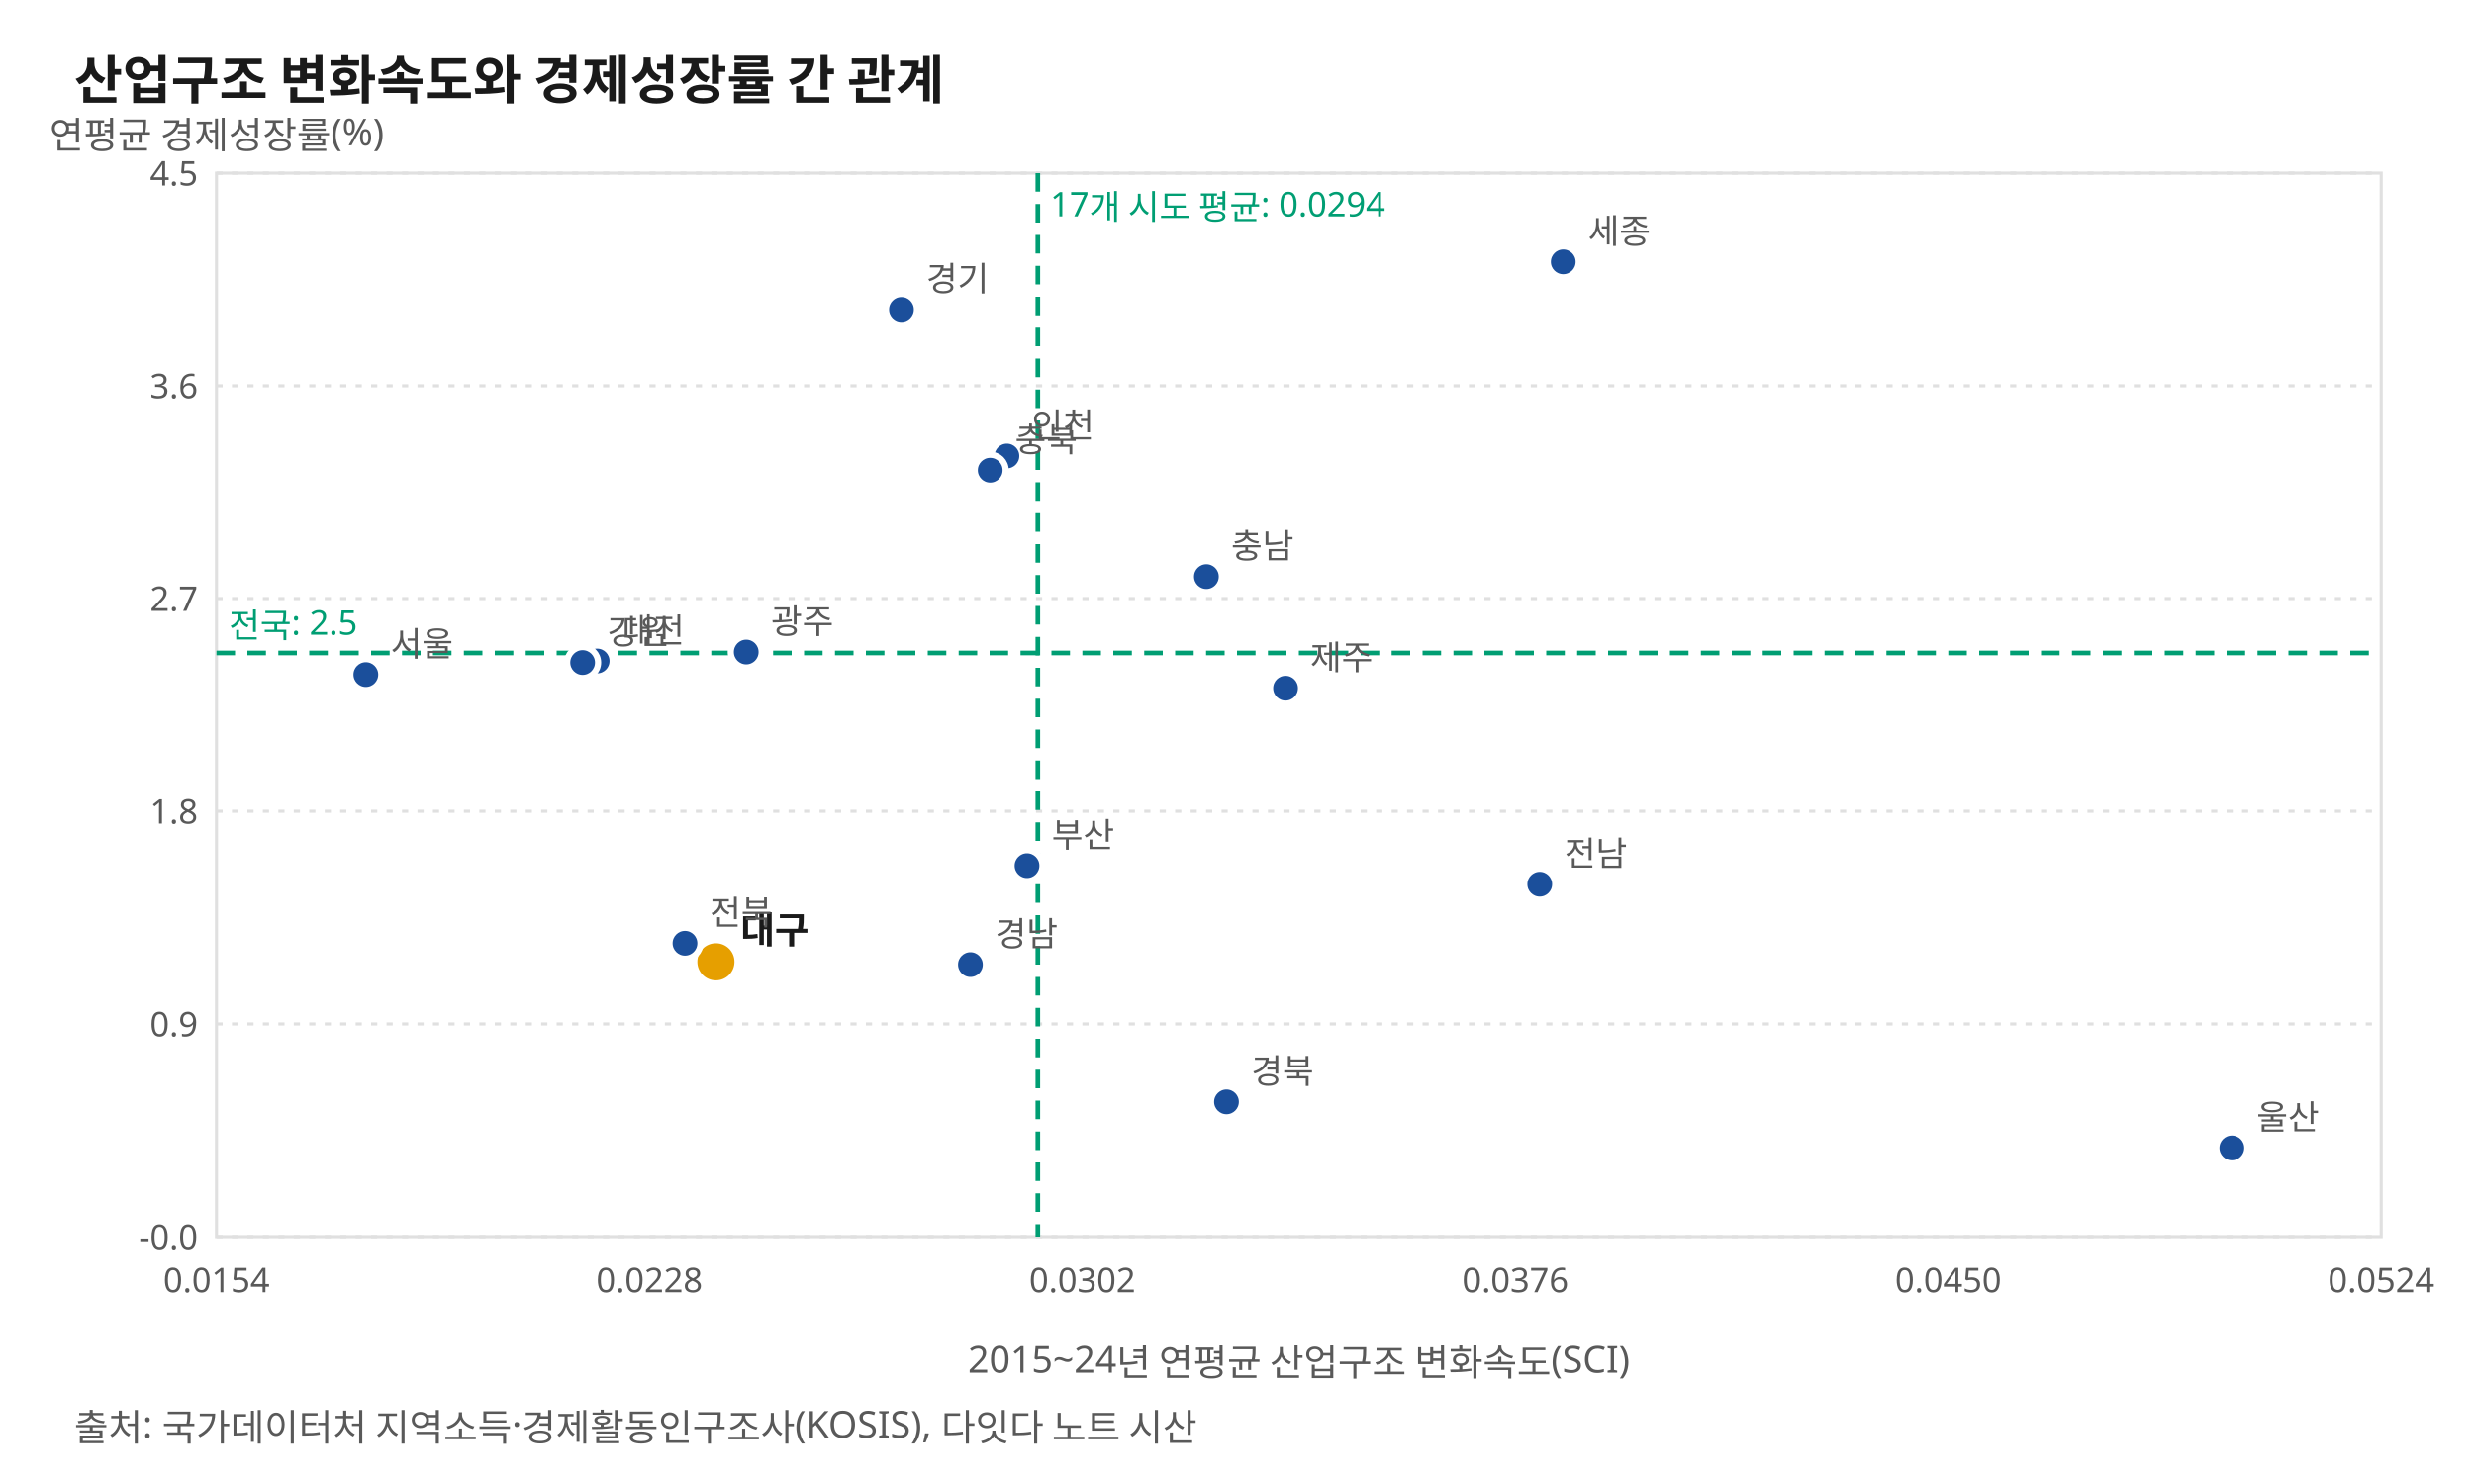
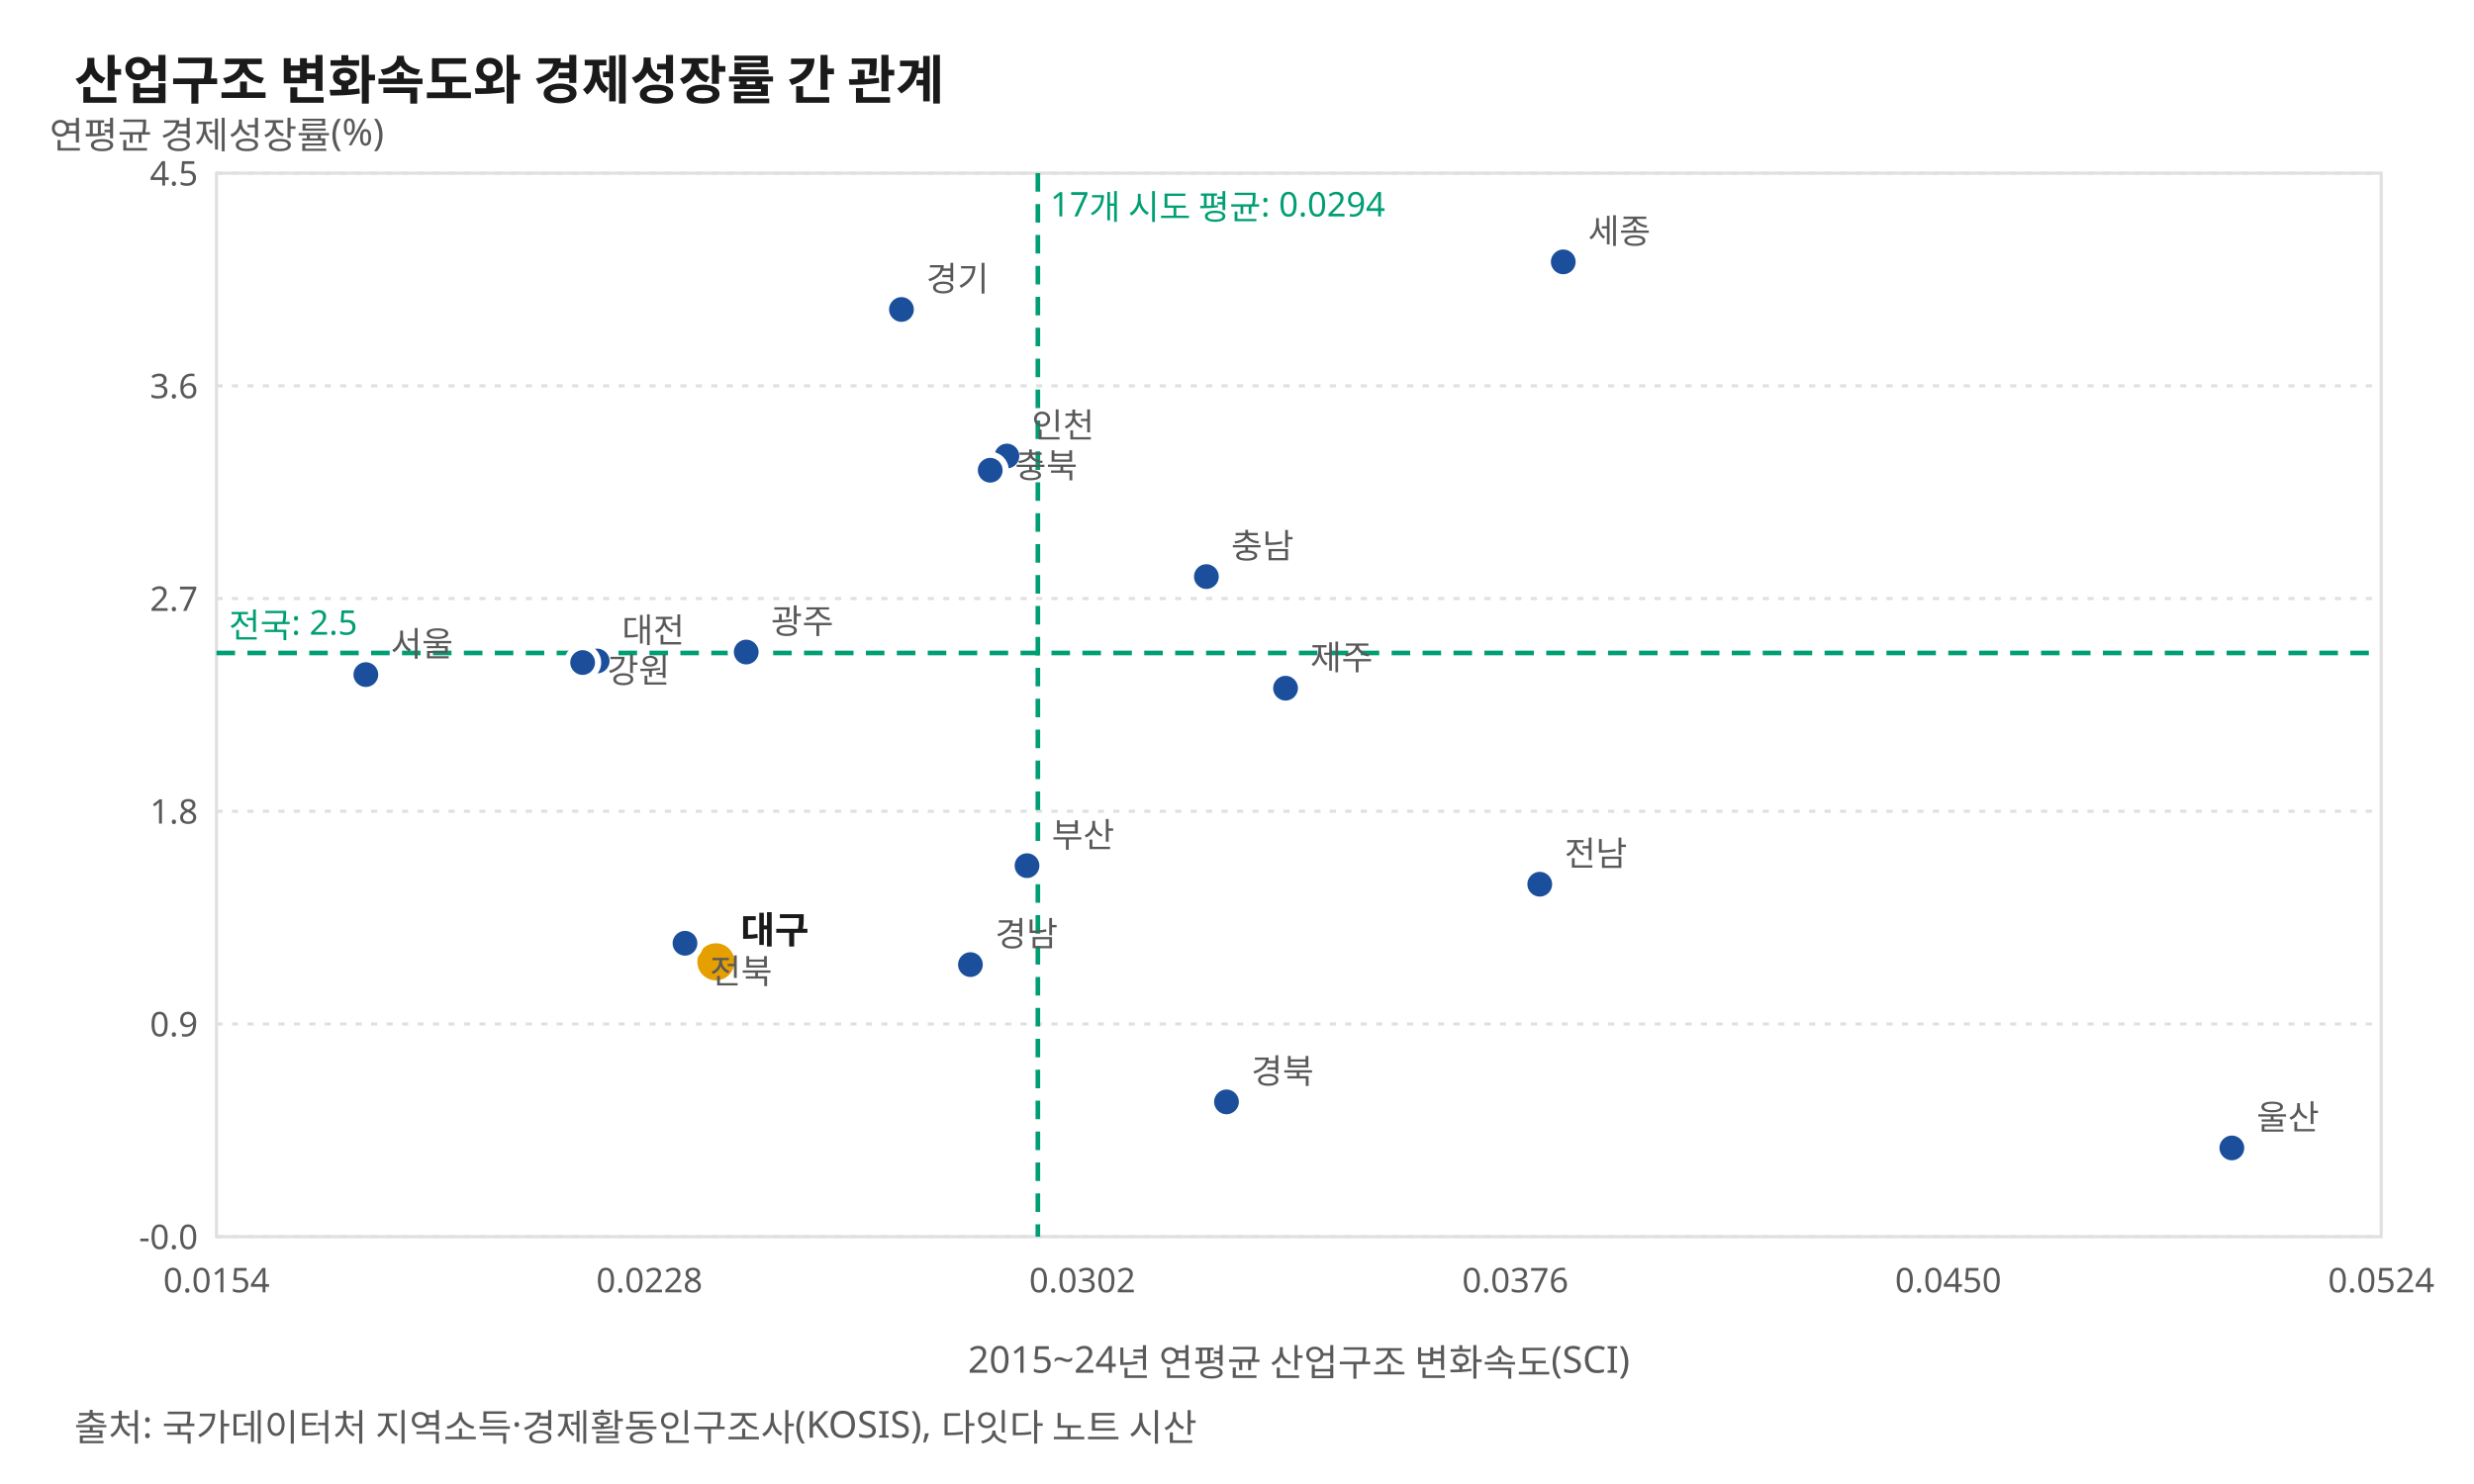
<svg xmlns="http://www.w3.org/2000/svg" width="800" height="480" viewBox="0 0 800 480" role="img" aria-label="산업구조 변화속도와 경제성장률 간 관계">
  <rect width="800" height="480" fill="#ffffff" />
  <text x="24.0" y="32.0" font-size="17" fill="#1a1a1a" text-anchor="start" font-weight="700" font-family="'Pretendard Variable',Pretendard,'Malgun Gothic','Apple SD Gothic Neo',sans-serif">산업구조 변화속도와 경제성장률 간 관계</text>
  <rect x="70" y="56" width="700" height="344" fill="none" stroke="#e0e0e0" />
  <text x="70.0" y="418.0" font-size="11" fill="#595959" text-anchor="middle" font-weight="400" font-family="'Pretendard Variable',Pretendard,'Malgun Gothic','Apple SD Gothic Neo',sans-serif">0.0154</text>
  <text x="64.0" y="404.0" font-size="11" fill="#595959" text-anchor="end" font-weight="400" font-family="'Pretendard Variable',Pretendard,'Malgun Gothic','Apple SD Gothic Neo',sans-serif">-0.0</text>
  <line x1="70" y1="400.0" x2="770" y2="400.0" stroke="#e0e0e0" stroke-dasharray="2,3" />
  <text x="210.0" y="418.0" font-size="11" fill="#595959" text-anchor="middle" font-weight="400" font-family="'Pretendard Variable',Pretendard,'Malgun Gothic','Apple SD Gothic Neo',sans-serif">0.0228</text>
  <text x="64.0" y="335.2" font-size="11" fill="#595959" text-anchor="end" font-weight="400" font-family="'Pretendard Variable',Pretendard,'Malgun Gothic','Apple SD Gothic Neo',sans-serif">0.9</text>
  <line x1="70" y1="331.2" x2="770" y2="331.2" stroke="#e0e0e0" stroke-dasharray="2,3" />
  <text x="350.0" y="418.0" font-size="11" fill="#595959" text-anchor="middle" font-weight="400" font-family="'Pretendard Variable',Pretendard,'Malgun Gothic','Apple SD Gothic Neo',sans-serif">0.0302</text>
  <text x="64.0" y="266.4" font-size="11" fill="#595959" text-anchor="end" font-weight="400" font-family="'Pretendard Variable',Pretendard,'Malgun Gothic','Apple SD Gothic Neo',sans-serif">1.8</text>
  <line x1="70" y1="262.4" x2="770" y2="262.4" stroke="#e0e0e0" stroke-dasharray="2,3" />
  <text x="490.0" y="418.0" font-size="11" fill="#595959" text-anchor="middle" font-weight="400" font-family="'Pretendard Variable',Pretendard,'Malgun Gothic','Apple SD Gothic Neo',sans-serif">0.0376</text>
  <text x="64.0" y="197.6" font-size="11" fill="#595959" text-anchor="end" font-weight="400" font-family="'Pretendard Variable',Pretendard,'Malgun Gothic','Apple SD Gothic Neo',sans-serif">2.7</text>
  <line x1="70" y1="193.6" x2="770" y2="193.6" stroke="#e0e0e0" stroke-dasharray="2,3" />
  <text x="630.0" y="418.0" font-size="11" fill="#595959" text-anchor="middle" font-weight="400" font-family="'Pretendard Variable',Pretendard,'Malgun Gothic','Apple SD Gothic Neo',sans-serif">0.0450</text>
  <text x="64.0" y="128.8" font-size="11" fill="#595959" text-anchor="end" font-weight="400" font-family="'Pretendard Variable',Pretendard,'Malgun Gothic','Apple SD Gothic Neo',sans-serif">3.6</text>
  <line x1="70" y1="124.8" x2="770" y2="124.8" stroke="#e0e0e0" stroke-dasharray="2,3" />
  <text x="770.0" y="418.0" font-size="11" fill="#595959" text-anchor="middle" font-weight="400" font-family="'Pretendard Variable',Pretendard,'Malgun Gothic','Apple SD Gothic Neo',sans-serif">0.0524</text>
  <text x="64.0" y="60.0" font-size="11" fill="#595959" text-anchor="end" font-weight="400" font-family="'Pretendard Variable',Pretendard,'Malgun Gothic','Apple SD Gothic Neo',sans-serif">4.5</text>
  <line x1="70" y1="56.0" x2="770" y2="56.0" stroke="#e0e0e0" stroke-dasharray="2,3" />
  <line x1="335.6" y1="56" x2="335.6" y2="400" stroke="#009E73" stroke-width="1.5" stroke-dasharray="6,4" />
  <text x="339.6" y="70.0" font-size="11" fill="#009E73" text-anchor="start" font-weight="400" font-family="'Pretendard Variable',Pretendard,'Malgun Gothic','Apple SD Gothic Neo',sans-serif">17개 시도 평균: 0.0294</text>
  <line x1="70" y1="211.2" x2="770" y2="211.2" stroke="#009E73" stroke-width="1.5" stroke-dasharray="6,4" />
  <text x="74.0" y="206.2" font-size="11" fill="#009E73" text-anchor="start" font-weight="400" font-family="'Pretendard Variable',Pretendard,'Malgun Gothic','Apple SD Gothic Neo',sans-serif">전국: 2.5</text>
  <circle cx="118.3" cy="218.2" r="5" fill="#1B4F9B" stroke="#ffffff" stroke-width="2" />
  <text x="126.3" y="212.2" font-size="11" fill="#595959" text-anchor="start" font-weight="400" font-family="'Pretendard Variable',Pretendard,'Malgun Gothic','Apple SD Gothic Neo',sans-serif">서울</text>
  <circle cx="332.1" cy="280.0" r="5" fill="#1B4F9B" stroke="#ffffff" stroke-width="2" />
  <text x="340.1" y="274.0" font-size="11" fill="#595959" text-anchor="start" font-weight="400" font-family="'Pretendard Variable',Pretendard,'Malgun Gothic','Apple SD Gothic Neo',sans-serif">부산</text>
  <circle cx="231.5" cy="311.1" r="7" fill="#E69F00" stroke="#ffffff" stroke-width="2" />
  <text x="239.5" y="305.1" font-size="12" fill="#1a1a1a" text-anchor="start" font-weight="700" font-family="'Pretendard Variable',Pretendard,'Malgun Gothic','Apple SD Gothic Neo',sans-serif">대구</text>
  <circle cx="325.6" cy="147.5" r="5" fill="#1B4F9B" stroke="#ffffff" stroke-width="2" />
  <text x="333.6" y="141.5" font-size="11" fill="#595959" text-anchor="start" font-weight="400" font-family="'Pretendard Variable',Pretendard,'Malgun Gothic','Apple SD Gothic Neo',sans-serif">인천</text>
  <circle cx="241.3" cy="210.9" r="5" fill="#1B4F9B" stroke="#ffffff" stroke-width="2" />
  <text x="249.3" y="204.9" font-size="11" fill="#595959" text-anchor="start" font-weight="400" font-family="'Pretendard Variable',Pretendard,'Malgun Gothic','Apple SD Gothic Neo',sans-serif">광주</text>
  <circle cx="193.1" cy="213.8" r="5" fill="#1B4F9B" stroke="#ffffff" stroke-width="2" />
  <text x="201.1" y="207.8" font-size="11" fill="#595959" text-anchor="start" font-weight="400" font-family="'Pretendard Variable',Pretendard,'Malgun Gothic','Apple SD Gothic Neo',sans-serif">대전</text>
  <circle cx="721.7" cy="371.3" r="5" fill="#1B4F9B" stroke="#ffffff" stroke-width="2" />
  <text x="729.7" y="365.3" font-size="11" fill="#595959" text-anchor="start" font-weight="400" font-family="'Pretendard Variable',Pretendard,'Malgun Gothic','Apple SD Gothic Neo',sans-serif">울산</text>
  <circle cx="505.5" cy="84.7" r="5" fill="#1B4F9B" stroke="#ffffff" stroke-width="2" />
  <text x="513.5" y="78.7" font-size="11" fill="#595959" text-anchor="start" font-weight="400" font-family="'Pretendard Variable',Pretendard,'Malgun Gothic','Apple SD Gothic Neo',sans-serif">세종</text>
  <circle cx="291.5" cy="100.1" r="5" fill="#1B4F9B" stroke="#ffffff" stroke-width="2" />
  <text x="299.5" y="94.1" font-size="11" fill="#595959" text-anchor="start" font-weight="400" font-family="'Pretendard Variable',Pretendard,'Malgun Gothic','Apple SD Gothic Neo',sans-serif">경기</text>
  <circle cx="188.4" cy="214.3" r="5" fill="#1B4F9B" stroke="#ffffff" stroke-width="2" />
-   <text x="196.4" y="208.3" font-size="11" fill="#595959" text-anchor="start" font-weight="400" font-family="'Pretendard Variable',Pretendard,'Malgun Gothic','Apple SD Gothic Neo',sans-serif">강원</text>
+   <text x="196.4" y="220.8" font-size="11" fill="#595959" text-anchor="start" font-weight="400" font-family="'Pretendard Variable',Pretendard,'Malgun Gothic','Apple SD Gothic Neo',sans-serif">강원</text>
  <circle cx="320.2" cy="152.1" r="5" fill="#1B4F9B" stroke="#ffffff" stroke-width="2" />
-   <text x="328.2" y="146.1" font-size="11" fill="#595959" text-anchor="start" font-weight="400" font-family="'Pretendard Variable',Pretendard,'Malgun Gothic','Apple SD Gothic Neo',sans-serif">충북</text>
+   <text x="328.2" y="154.5" font-size="11" fill="#595959" text-anchor="start" font-weight="400" font-family="'Pretendard Variable',Pretendard,'Malgun Gothic','Apple SD Gothic Neo',sans-serif">충북</text>
  <circle cx="390.1" cy="186.5" r="5" fill="#1B4F9B" stroke="#ffffff" stroke-width="2" />
  <text x="398.1" y="180.5" font-size="11" fill="#595959" text-anchor="start" font-weight="400" font-family="'Pretendard Variable',Pretendard,'Malgun Gothic','Apple SD Gothic Neo',sans-serif">충남</text>
  <circle cx="221.5" cy="305.1" r="5" fill="#1B4F9B" stroke="#ffffff" stroke-width="2" />
-   <text x="229.5" y="299.1" font-size="11" fill="#595959" text-anchor="start" font-weight="400" font-family="'Pretendard Variable',Pretendard,'Malgun Gothic','Apple SD Gothic Neo',sans-serif">전북</text>
+   <text x="229.5" y="318.1" font-size="11" fill="#595959" text-anchor="start" font-weight="400" font-family="'Pretendard Variable',Pretendard,'Malgun Gothic','Apple SD Gothic Neo',sans-serif">전북</text>
  <circle cx="497.9" cy="286.0" r="5" fill="#1B4F9B" stroke="#ffffff" stroke-width="2" />
  <text x="505.9" y="280.0" font-size="11" fill="#595959" text-anchor="start" font-weight="400" font-family="'Pretendard Variable',Pretendard,'Malgun Gothic','Apple SD Gothic Neo',sans-serif">전남</text>
  <circle cx="396.6" cy="356.4" r="5" fill="#1B4F9B" stroke="#ffffff" stroke-width="2" />
  <text x="404.6" y="350.4" font-size="11" fill="#595959" text-anchor="start" font-weight="400" font-family="'Pretendard Variable',Pretendard,'Malgun Gothic','Apple SD Gothic Neo',sans-serif">경북</text>
  <circle cx="313.8" cy="312.0" r="5" fill="#1B4F9B" stroke="#ffffff" stroke-width="2" />
  <text x="321.8" y="306.0" font-size="11" fill="#595959" text-anchor="start" font-weight="400" font-family="'Pretendard Variable',Pretendard,'Malgun Gothic','Apple SD Gothic Neo',sans-serif">경남</text>
  <circle cx="415.7" cy="222.6" r="5" fill="#1B4F9B" stroke="#ffffff" stroke-width="2" />
  <text x="423.7" y="216.6" font-size="11" fill="#595959" text-anchor="start" font-weight="400" font-family="'Pretendard Variable',Pretendard,'Malgun Gothic','Apple SD Gothic Neo',sans-serif">제주</text>
  <text x="420.0" y="444.0" font-size="12" fill="#595959" text-anchor="middle" font-weight="400" font-family="'Pretendard Variable',Pretendard,'Malgun Gothic','Apple SD Gothic Neo',sans-serif">2015~24년 연평균 산업구조 변화속도(SCI)</text>
  <text x="16.0" y="48.0" font-size="12" fill="#595959" text-anchor="start" font-weight="400" font-family="'Pretendard Variable',Pretendard,'Malgun Gothic','Apple SD Gothic Neo',sans-serif">연평균 경제성장률(%)</text>
  <text x="24.0" y="466.0" font-size="12" fill="#595959" text-anchor="start" font-weight="400" font-family="'Pretendard Variable',Pretendard,'Malgun Gothic','Apple SD Gothic Neo',sans-serif">출처: 국가데이터처 지역소득·경제활동인구조사(KOSIS), 다잇다 노트 시산</text>
</svg>
